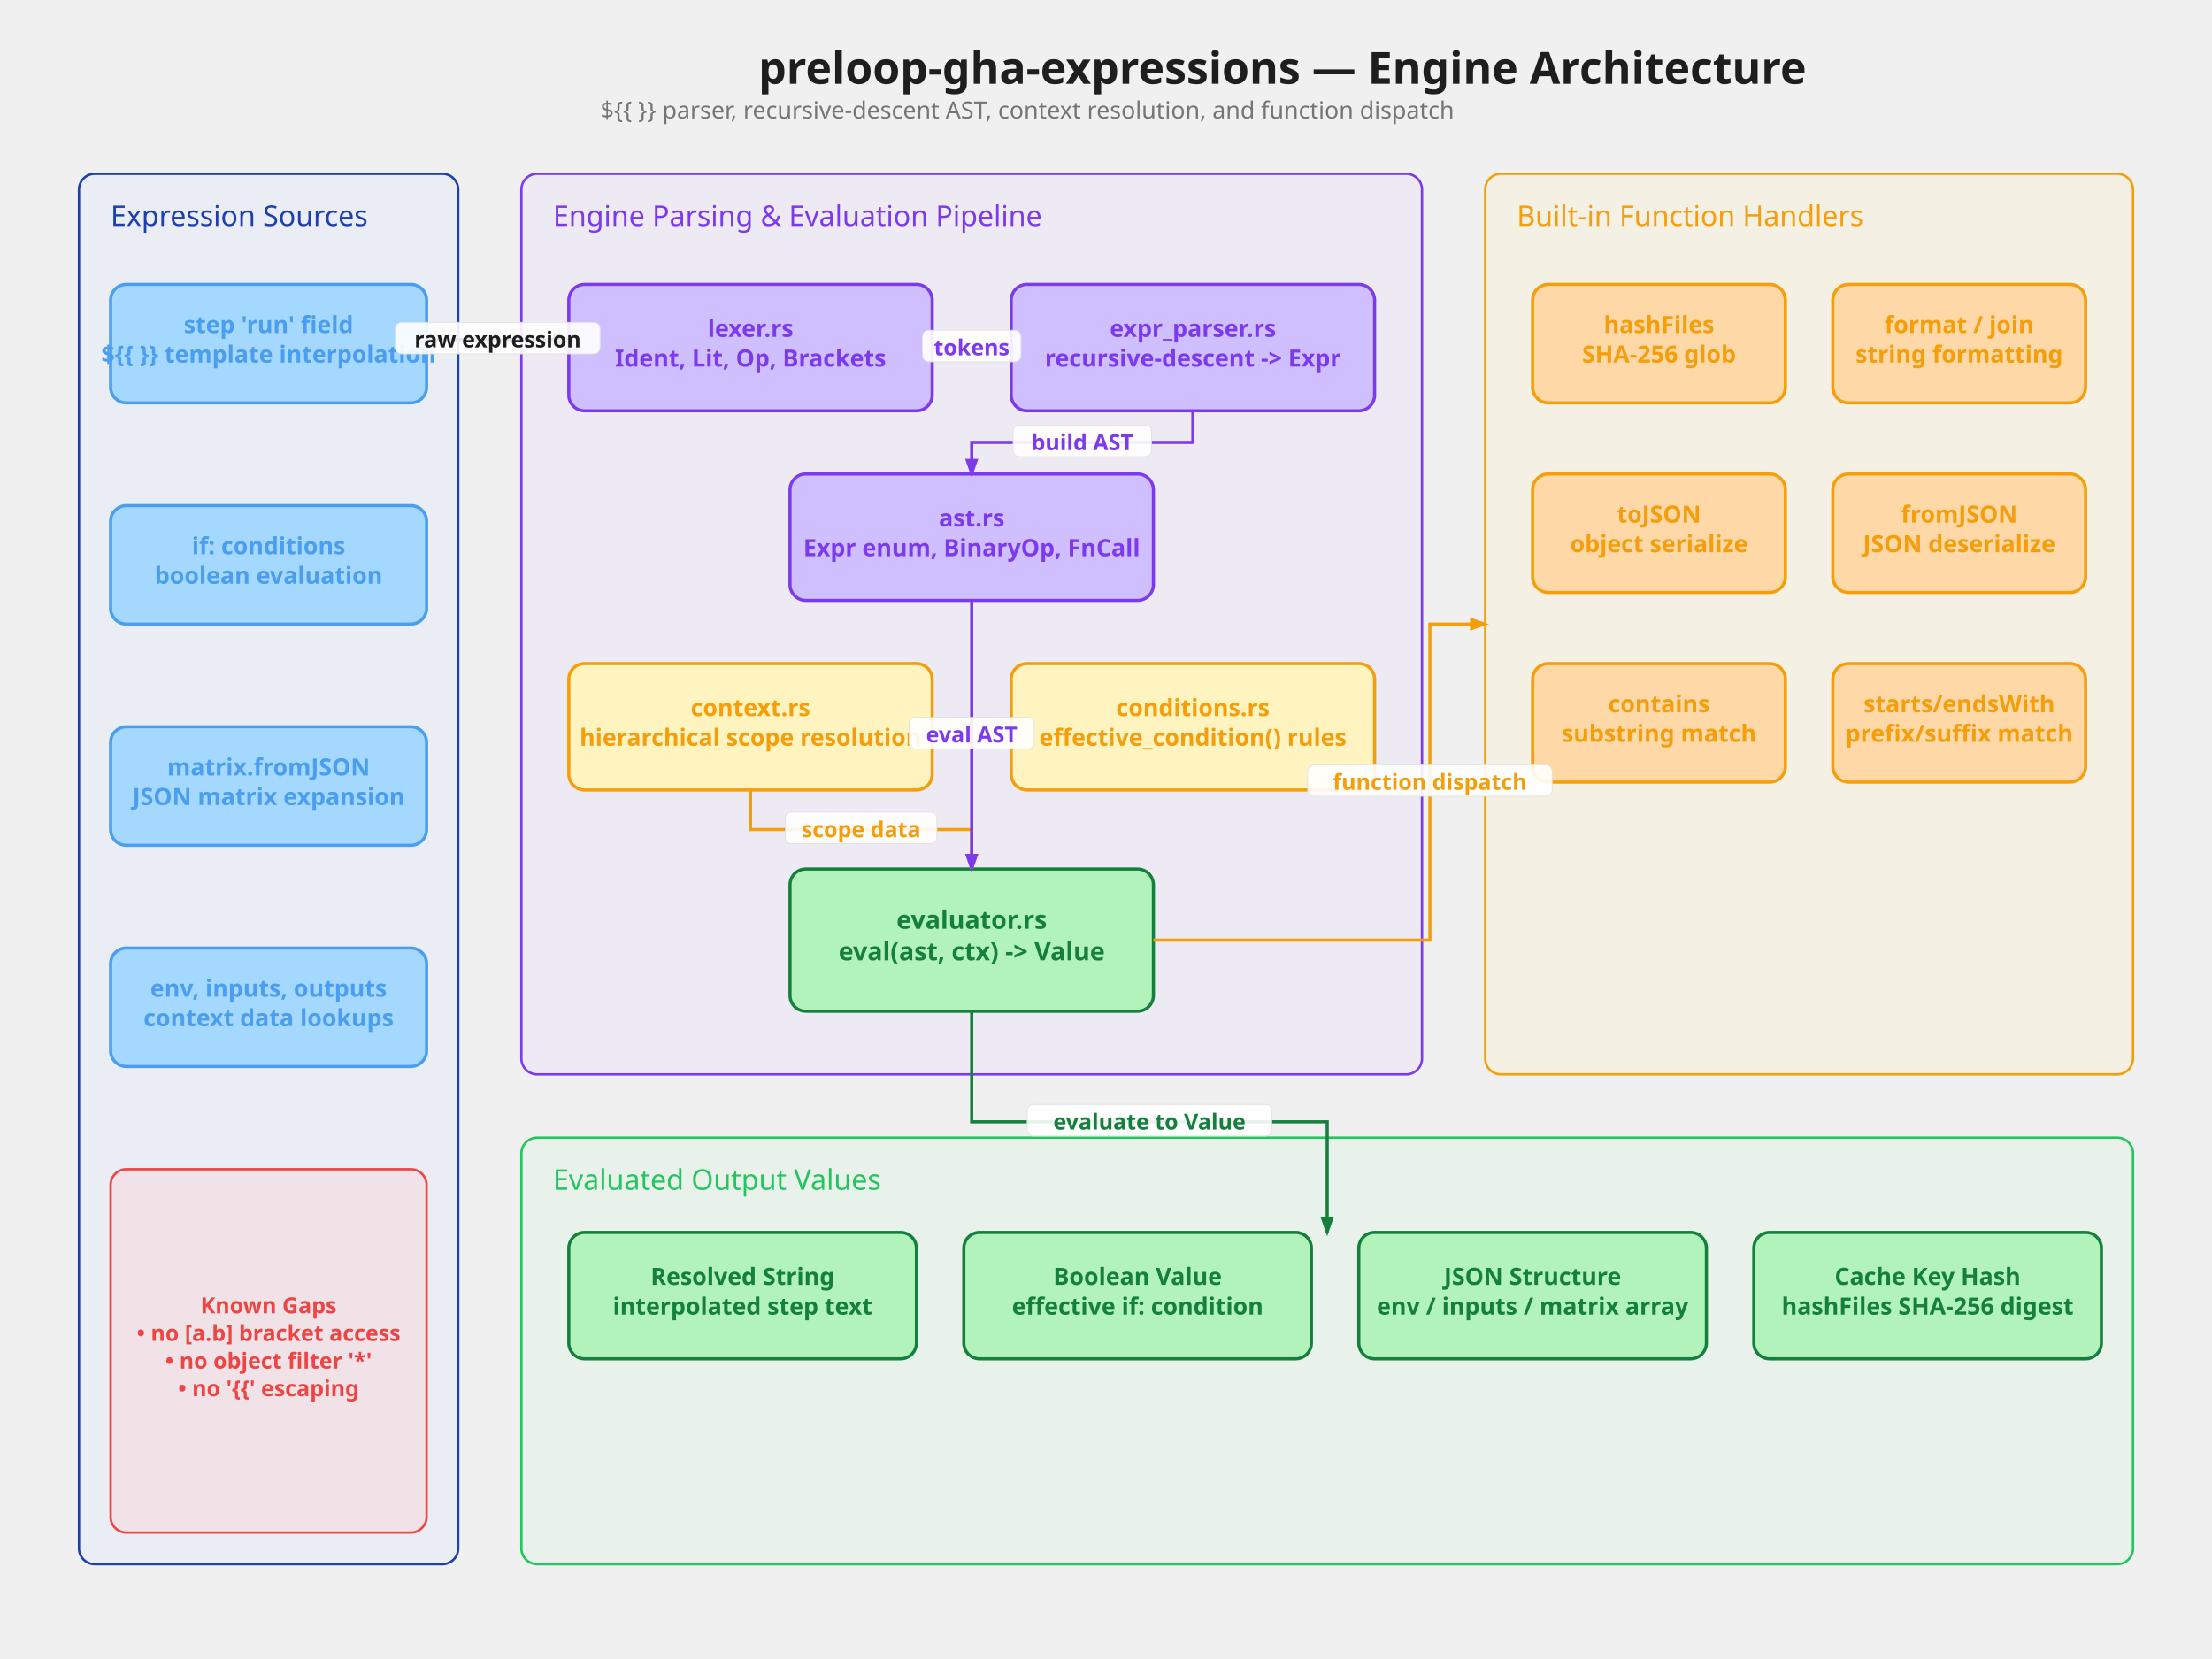
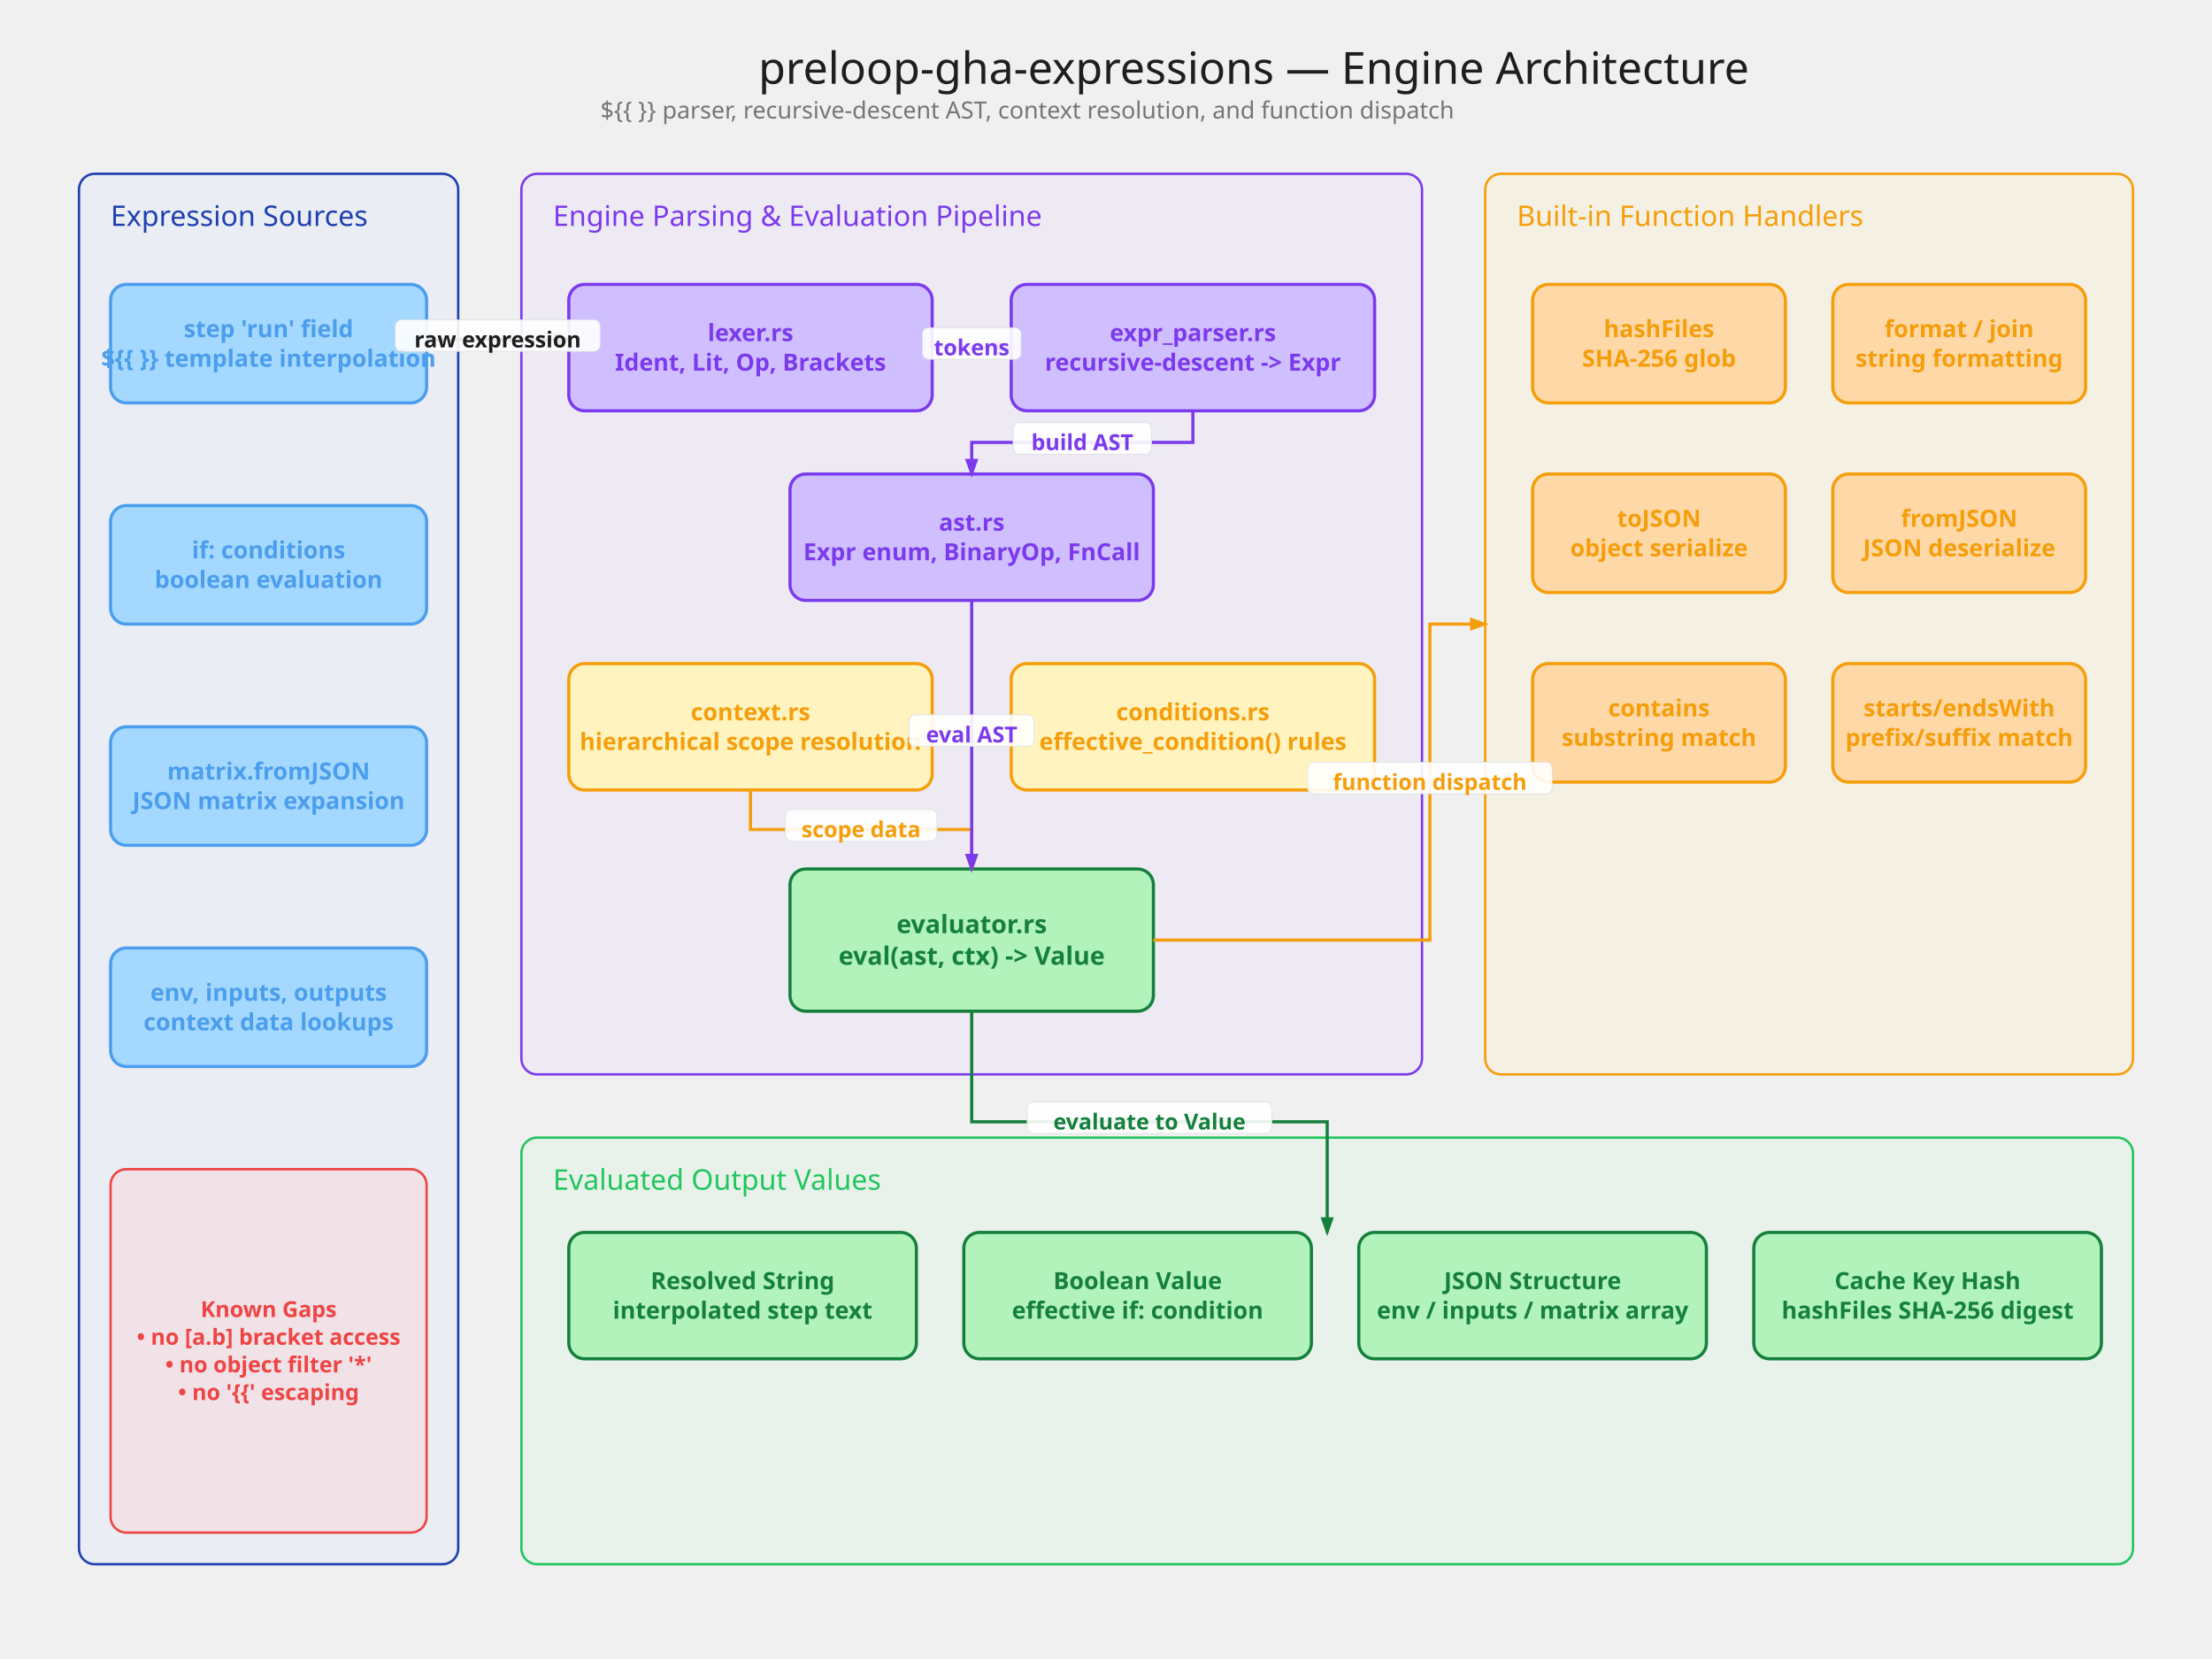
<svg xmlns="http://www.w3.org/2000/svg" viewBox="0 0 1400 1050" width="1400" height="1050" style="background:#fff">
  <defs>
    <marker id="ah-dark" viewBox="0 0 10 10" refX="8" refY="5" markerWidth="6" markerHeight="6" orient="auto-start-reverse">
      <path d="M 0 1.5 L 10 5 L 0 8.5 z" fill="#1e1e1e" />
    </marker>
    <marker id="ah-green" viewBox="0 0 10 10" refX="8" refY="5" markerWidth="6" markerHeight="6" orient="auto-start-reverse">
      <path d="M 0 1.5 L 10 5 L 0 8.5 z" fill="#15803d" />
    </marker>
    <marker id="ah-purple" viewBox="0 0 10 10" refX="8" refY="5" markerWidth="6" markerHeight="6" orient="auto-start-reverse">
      <path d="M 0 1.5 L 10 5 L 0 8.5 z" fill="#7c3aed" />
    </marker>
-     <marker id="ah-amber" viewBox="0 0 10 10" refX="8" refY="5" markerWidth="6" markerHeight="6" orient="auto-start-reverse">
+     <marker id="ah-orange" viewBox="0 0 10 10" refX="8" refY="5" markerWidth="6" markerHeight="6" orient="auto-start-reverse">
      <path d="M 0 1.5 L 10 5 L 0 8.5 z" fill="#f59e0b" />
    </marker>
-     <marker id="ah-blue" viewBox="0 0 10 10" refX="8" refY="5" markerWidth="6" markerHeight="6" orient="auto-start-reverse">
-       <path d="M 0 1.5 L 10 5 L 0 8.5 z" fill="#4a9eed" />
-     </marker>
-     <marker id="ah-magenta" viewBox="0 0 10 10" refX="8" refY="5" markerWidth="6" markerHeight="6" orient="auto-start-reverse">
-       <path d="M 0 1.5 L 10 5 L 0 8.5 z" fill="#a21caf" />
-     </marker>
-     <marker id="ah-teal" viewBox="0 0 10 10" refX="8" refY="5" markerWidth="6" markerHeight="6" orient="auto-start-reverse">
-       <path d="M 0 1.5 L 10 5 L 0 8.5 z" fill="#0d9488" />
-     </marker>
-     <marker id="ah-red" viewBox="0 0 10 10" refX="8" refY="5" markerWidth="6" markerHeight="6" orient="auto-start-reverse">
-       <path d="M 0 1.5 L 10 5 L 0 8.5 z" fill="#ef4444" />
-     </marker>
-     <marker id="ah-orange" viewBox="0 0 10 10" refX="8" refY="5" markerWidth="6" markerHeight="6" orient="auto-start-reverse">
-       <path d="M 0 1.5 L 10 5 L 0 8.5 z" fill="#b45309" />
-     </marker>
-     <marker id="ah-navy" viewBox="0 0 10 10" refX="8" refY="5" markerWidth="6" markerHeight="6" orient="auto-start-reverse">
-       <path d="M 0 1.5 L 10 5 L 0 8.5 z" fill="#1e40af" />
-     </marker>
-     <marker id="ah-darkred" viewBox="0 0 10 10" refX="8" refY="5" markerWidth="6" markerHeight="6" orient="auto-start-reverse">
-       <path d="M 0 1.5 L 10 5 L 0 8.5 z" fill="#7f1d1d" />
-     </marker>
-     <marker id="ah-deepviolet" viewBox="0 0 10 10" refX="8" refY="5" markerWidth="6" markerHeight="6" orient="auto-start-reverse">
-       <path d="M 0 1.5 L 10 5 L 0 8.5 z" fill="#5b21b6" />
-     </marker>
-     <marker id="ah-darkteal" viewBox="0 0 10 10" refX="8" refY="5" markerWidth="6" markerHeight="6" orient="auto-start-reverse">
-       <path d="M 0 1.5 L 10 5 L 0 8.5 z" fill="#0f766e" />
-     </marker>
-     <marker id="arrowhead" viewBox="0 0 10 10" refX="8" refY="5" markerWidth="6" markerHeight="6" orient="auto-start-reverse">
-       <path d="M 0 1.5 L 10 5 L 0 8.5 z" fill="#1e1e1e" />
-     </marker>
  </defs>
-   <text x="480" y="53.0" font-size="28" font-family="system-ui, sans-serif" fill="#1e1e1e" font-weight="700">preloop-gha-expressions — Engine Architecture</text>
-   <text x="380" y="75.0" font-size="15" font-family="system-ui, sans-serif" fill="#757575" font-weight="500">${{ }} parser, recursive-descent AST, context resolution, and function dispatch</text>
+   <text x="480" y="53.0" font-size="28" font-family="system-ui, sans-serif" fill="#1e1e1e" font-weight="500">preloop-gha-expressions — Engine Architecture</text>
+   <text x="380" y="75.0" font-size="15" font-family="system-ui, sans-serif" fill="#757575" font-weight="400">${{ }} parser, recursive-descent AST, context resolution, and function dispatch</text>
  <rect x="50" y="110" width="240" height="880" rx="10" fill="#dbe4ff" fill-opacity="0.25" stroke="#1e40af" stroke-width="1.5" />
  <text x="70" y="143.0" font-size="18" font-family="system-ui, sans-serif" fill="#1e40af" font-weight="500">Expression Sources</text>
  <rect x="70" y="180" width="200" height="75" rx="10" fill="#a5d8ff" stroke="#4a9eed" stroke-width="2" />
-   <text x="170.0" y="210.8" text-anchor="middle" font-size="15" font-family="system-ui, sans-serif" fill="#4a9eed" font-weight="600">step 'run' field</text>
-   <text x="170.0" y="229.5" text-anchor="middle" font-size="15" font-family="system-ui, sans-serif" fill="#4a9eed" font-weight="600">${{ }} template interpolation</text>
+   <text x="170" y="213.4" text-anchor="middle" font-size="15" font-family="system-ui, sans-serif" fill="#4a9eed" font-weight="600">step 'run' field</text>
+   <text x="170" y="232.1" text-anchor="middle" font-size="15" font-family="system-ui, sans-serif" fill="#4a9eed" font-weight="600">${{ }} template interpolation</text>
  <rect x="70" y="320" width="200" height="75" rx="10" fill="#a5d8ff" stroke="#4a9eed" stroke-width="2" />
-   <text x="170.0" y="350.8" text-anchor="middle" font-size="15" font-family="system-ui, sans-serif" fill="#4a9eed" font-weight="600">if: conditions</text>
-   <text x="170.0" y="369.5" text-anchor="middle" font-size="15" font-family="system-ui, sans-serif" fill="#4a9eed" font-weight="600">boolean evaluation</text>
+   <text x="170" y="353.4" text-anchor="middle" font-size="15" font-family="system-ui, sans-serif" fill="#4a9eed" font-weight="600">if: conditions</text>
+   <text x="170" y="372.1" text-anchor="middle" font-size="15" font-family="system-ui, sans-serif" fill="#4a9eed" font-weight="600">boolean evaluation</text>
  <rect x="70" y="460" width="200" height="75" rx="10" fill="#a5d8ff" stroke="#4a9eed" stroke-width="2" />
-   <text x="170.0" y="490.8" text-anchor="middle" font-size="15" font-family="system-ui, sans-serif" fill="#4a9eed" font-weight="600">matrix.fromJSON</text>
-   <text x="170.0" y="509.5" text-anchor="middle" font-size="15" font-family="system-ui, sans-serif" fill="#4a9eed" font-weight="600">JSON matrix expansion</text>
+   <text x="170" y="493.4" text-anchor="middle" font-size="15" font-family="system-ui, sans-serif" fill="#4a9eed" font-weight="600">matrix.fromJSON</text>
+   <text x="170" y="512.1" text-anchor="middle" font-size="15" font-family="system-ui, sans-serif" fill="#4a9eed" font-weight="600">JSON matrix expansion</text>
  <rect x="70" y="600" width="200" height="75" rx="10" fill="#a5d8ff" stroke="#4a9eed" stroke-width="2" />
-   <text x="170.0" y="630.8" text-anchor="middle" font-size="15" font-family="system-ui, sans-serif" fill="#4a9eed" font-weight="600">env, inputs, outputs</text>
-   <text x="170.0" y="649.5" text-anchor="middle" font-size="15" font-family="system-ui, sans-serif" fill="#4a9eed" font-weight="600">context data lookups</text>
-   <rect x="70" y="740" width="200" height="230" rx="10" fill="#ffc9c9" fill-opacity="0.30" stroke="#ef4444" stroke-width="1.5" />
-   <text x="170.0" y="831.2" text-anchor="middle" font-size="14" font-family="system-ui, sans-serif" fill="#ef4444" font-weight="600">Known Gaps</text>
-   <text x="170.0" y="848.7" text-anchor="middle" font-size="14" font-family="system-ui, sans-serif" fill="#ef4444" font-weight="600">• no [a.b] bracket access</text>
-   <text x="170.0" y="866.2" text-anchor="middle" font-size="14" font-family="system-ui, sans-serif" fill="#ef4444" font-weight="600">• no object filter '*'</text>
-   <text x="170.0" y="883.7" text-anchor="middle" font-size="14" font-family="system-ui, sans-serif" fill="#ef4444" font-weight="600">• no '{{' escaping</text>
+   <text x="170" y="633.4" text-anchor="middle" font-size="15" font-family="system-ui, sans-serif" fill="#4a9eed" font-weight="600">env, inputs, outputs</text>
+   <text x="170" y="652.1" text-anchor="middle" font-size="15" font-family="system-ui, sans-serif" fill="#4a9eed" font-weight="600">context data lookups</text>
+   <rect x="70" y="740" width="200" height="230" rx="10" fill="#ffc9c9" fill-opacity="0.3" stroke="#ef4444" stroke-width="1.5" />
+   <text x="170" y="833.6" text-anchor="middle" font-size="14" font-family="system-ui, sans-serif" fill="#ef4444" font-weight="600">Known Gaps</text>
+   <text x="170" y="851.1" text-anchor="middle" font-size="14" font-family="system-ui, sans-serif" fill="#ef4444" font-weight="600">• no [a.b] bracket access</text>
+   <text x="170" y="868.6" text-anchor="middle" font-size="14" font-family="system-ui, sans-serif" fill="#ef4444" font-weight="600">• no object filter '*'</text>
+   <text x="170" y="886.1" text-anchor="middle" font-size="14" font-family="system-ui, sans-serif" fill="#ef4444" font-weight="600">• no '{{' escaping</text>
  <rect x="330" y="110" width="570" height="570" rx="10" fill="#e5dbff" fill-opacity="0.25" stroke="#7c3aed" stroke-width="1.5" />
  <text x="350" y="143.0" font-size="18" font-family="system-ui, sans-serif" fill="#7c3aed" font-weight="500">Engine Parsing &amp; Evaluation Pipeline</text>
  <rect x="360" y="180" width="230" height="80" rx="10" fill="#d0bfff" stroke="#7c3aed" stroke-width="2" />
-   <text x="475.0" y="213.2" text-anchor="middle" font-size="15" font-family="system-ui, sans-serif" fill="#7c3aed" font-weight="600">lexer.rs</text>
-   <text x="475.0" y="232.0" text-anchor="middle" font-size="15" font-family="system-ui, sans-serif" fill="#7c3aed" font-weight="600">Ident, Lit, Op, Brackets</text>
+   <text x="475" y="215.9" text-anchor="middle" font-size="15" font-family="system-ui, sans-serif" fill="#7c3aed" font-weight="600">lexer.rs</text>
+   <text x="475" y="234.6" text-anchor="middle" font-size="15" font-family="system-ui, sans-serif" fill="#7c3aed" font-weight="600">Ident, Lit, Op, Brackets</text>
  <rect x="640" y="180" width="230" height="80" rx="10" fill="#d0bfff" stroke="#7c3aed" stroke-width="2" />
-   <text x="755.0" y="213.2" text-anchor="middle" font-size="15" font-family="system-ui, sans-serif" fill="#7c3aed" font-weight="600">expr_parser.rs</text>
-   <text x="755.0" y="232.0" text-anchor="middle" font-size="15" font-family="system-ui, sans-serif" fill="#7c3aed" font-weight="600">recursive-descent -&gt; Expr</text>
+   <text x="755" y="215.9" text-anchor="middle" font-size="15" font-family="system-ui, sans-serif" fill="#7c3aed" font-weight="600">expr_parser.rs</text>
+   <text x="755" y="234.6" text-anchor="middle" font-size="15" font-family="system-ui, sans-serif" fill="#7c3aed" font-weight="600">recursive-descent -&gt; Expr</text>
  <rect x="500" y="300" width="230" height="80" rx="10" fill="#d0bfff" stroke="#7c3aed" stroke-width="2" />
-   <text x="615.0" y="333.2" text-anchor="middle" font-size="15" font-family="system-ui, sans-serif" fill="#7c3aed" font-weight="600">ast.rs</text>
-   <text x="615.0" y="352.0" text-anchor="middle" font-size="15" font-family="system-ui, sans-serif" fill="#7c3aed" font-weight="600">Expr enum, BinaryOp, FnCall</text>
+   <text x="615" y="335.9" text-anchor="middle" font-size="15" font-family="system-ui, sans-serif" fill="#7c3aed" font-weight="600">ast.rs</text>
+   <text x="615" y="354.6" text-anchor="middle" font-size="15" font-family="system-ui, sans-serif" fill="#7c3aed" font-weight="600">Expr enum, BinaryOp, FnCall</text>
  <rect x="360" y="420" width="230" height="80" rx="10" fill="#fff3bf" stroke="#f59e0b" stroke-width="2" />
-   <text x="475.0" y="453.2" text-anchor="middle" font-size="15" font-family="system-ui, sans-serif" fill="#f59e0b" font-weight="600">context.rs</text>
-   <text x="475.0" y="472.0" text-anchor="middle" font-size="15" font-family="system-ui, sans-serif" fill="#f59e0b" font-weight="600">hierarchical scope resolution</text>
+   <text x="475" y="455.9" text-anchor="middle" font-size="15" font-family="system-ui, sans-serif" fill="#f59e0b" font-weight="600">context.rs</text>
+   <text x="475" y="474.6" text-anchor="middle" font-size="15" font-family="system-ui, sans-serif" fill="#f59e0b" font-weight="600">hierarchical scope resolution</text>
  <rect x="640" y="420" width="230" height="80" rx="10" fill="#fff3bf" stroke="#f59e0b" stroke-width="2" />
-   <text x="755.0" y="453.2" text-anchor="middle" font-size="15" font-family="system-ui, sans-serif" fill="#f59e0b" font-weight="600">conditions.rs</text>
-   <text x="755.0" y="472.0" text-anchor="middle" font-size="15" font-family="system-ui, sans-serif" fill="#f59e0b" font-weight="600">effective_condition() rules</text>
+   <text x="755" y="455.9" text-anchor="middle" font-size="15" font-family="system-ui, sans-serif" fill="#f59e0b" font-weight="600">conditions.rs</text>
+   <text x="755" y="474.6" text-anchor="middle" font-size="15" font-family="system-ui, sans-serif" fill="#f59e0b" font-weight="600">effective_condition() rules</text>
  <rect x="500" y="550" width="230" height="90" rx="10" fill="#b2f2bb" stroke="#15803d" stroke-width="2" />
-   <text x="615.0" y="587.8" text-anchor="middle" font-size="16" font-family="system-ui, sans-serif" fill="#15803d" font-weight="600">evaluator.rs</text>
-   <text x="615.0" y="607.8" text-anchor="middle" font-size="16" font-family="system-ui, sans-serif" fill="#15803d" font-weight="600">eval(ast, ctx) -&gt; Value</text>
+   <text x="615" y="590.6" text-anchor="middle" font-size="16" font-family="system-ui, sans-serif" fill="#15803d" font-weight="600">evaluator.rs</text>
+   <text x="615" y="610.6" text-anchor="middle" font-size="16" font-family="system-ui, sans-serif" fill="#15803d" font-weight="600">eval(ast, ctx) -&gt; Value</text>
  <rect x="940" y="110" width="410" height="570" rx="10" fill="#fff3bf" fill-opacity="0.25" stroke="#f59e0b" stroke-width="1.5" />
  <text x="960" y="143.0" font-size="18" font-family="system-ui, sans-serif" fill="#f59e0b" font-weight="500">Built-in Function Handlers</text>
  <rect x="970" y="180" width="160" height="75" rx="10" fill="#ffd8a8" stroke="#f59e0b" stroke-width="2" />
-   <text x="1050.0" y="210.8" text-anchor="middle" font-size="15" font-family="system-ui, sans-serif" fill="#f59e0b" font-weight="600">hashFiles</text>
-   <text x="1050.0" y="229.5" text-anchor="middle" font-size="15" font-family="system-ui, sans-serif" fill="#f59e0b" font-weight="600">SHA-256 glob</text>
+   <text x="1050" y="213.4" text-anchor="middle" font-size="15" font-family="system-ui, sans-serif" fill="#f59e0b" font-weight="600">hashFiles</text>
+   <text x="1050" y="232.1" text-anchor="middle" font-size="15" font-family="system-ui, sans-serif" fill="#f59e0b" font-weight="600">SHA-256 glob</text>
  <rect x="1160" y="180" width="160" height="75" rx="10" fill="#ffd8a8" stroke="#f59e0b" stroke-width="2" />
-   <text x="1240.0" y="210.8" text-anchor="middle" font-size="15" font-family="system-ui, sans-serif" fill="#f59e0b" font-weight="600">format / join</text>
-   <text x="1240.0" y="229.5" text-anchor="middle" font-size="15" font-family="system-ui, sans-serif" fill="#f59e0b" font-weight="600">string formatting</text>
+   <text x="1240" y="213.4" text-anchor="middle" font-size="15" font-family="system-ui, sans-serif" fill="#f59e0b" font-weight="600">format / join</text>
+   <text x="1240" y="232.1" text-anchor="middle" font-size="15" font-family="system-ui, sans-serif" fill="#f59e0b" font-weight="600">string formatting</text>
  <rect x="970" y="300" width="160" height="75" rx="10" fill="#ffd8a8" stroke="#f59e0b" stroke-width="2" />
-   <text x="1050.0" y="330.8" text-anchor="middle" font-size="15" font-family="system-ui, sans-serif" fill="#f59e0b" font-weight="600">toJSON</text>
-   <text x="1050.0" y="349.5" text-anchor="middle" font-size="15" font-family="system-ui, sans-serif" fill="#f59e0b" font-weight="600">object serialize</text>
+   <text x="1050" y="333.4" text-anchor="middle" font-size="15" font-family="system-ui, sans-serif" fill="#f59e0b" font-weight="600">toJSON</text>
+   <text x="1050" y="352.1" text-anchor="middle" font-size="15" font-family="system-ui, sans-serif" fill="#f59e0b" font-weight="600">object serialize</text>
  <rect x="1160" y="300" width="160" height="75" rx="10" fill="#ffd8a8" stroke="#f59e0b" stroke-width="2" />
-   <text x="1240.0" y="330.8" text-anchor="middle" font-size="15" font-family="system-ui, sans-serif" fill="#f59e0b" font-weight="600">fromJSON</text>
-   <text x="1240.0" y="349.5" text-anchor="middle" font-size="15" font-family="system-ui, sans-serif" fill="#f59e0b" font-weight="600">JSON deserialize</text>
+   <text x="1240" y="333.4" text-anchor="middle" font-size="15" font-family="system-ui, sans-serif" fill="#f59e0b" font-weight="600">fromJSON</text>
+   <text x="1240" y="352.1" text-anchor="middle" font-size="15" font-family="system-ui, sans-serif" fill="#f59e0b" font-weight="600">JSON deserialize</text>
  <rect x="970" y="420" width="160" height="75" rx="10" fill="#ffd8a8" stroke="#f59e0b" stroke-width="2" />
-   <text x="1050.0" y="450.8" text-anchor="middle" font-size="15" font-family="system-ui, sans-serif" fill="#f59e0b" font-weight="600">contains</text>
-   <text x="1050.0" y="469.5" text-anchor="middle" font-size="15" font-family="system-ui, sans-serif" fill="#f59e0b" font-weight="600">substring match</text>
+   <text x="1050" y="453.4" text-anchor="middle" font-size="15" font-family="system-ui, sans-serif" fill="#f59e0b" font-weight="600">contains</text>
+   <text x="1050" y="472.1" text-anchor="middle" font-size="15" font-family="system-ui, sans-serif" fill="#f59e0b" font-weight="600">substring match</text>
  <rect x="1160" y="420" width="160" height="75" rx="10" fill="#ffd8a8" stroke="#f59e0b" stroke-width="2" />
-   <text x="1240.0" y="450.8" text-anchor="middle" font-size="15" font-family="system-ui, sans-serif" fill="#f59e0b" font-weight="600">starts/endsWith</text>
-   <text x="1240.0" y="469.5" text-anchor="middle" font-size="15" font-family="system-ui, sans-serif" fill="#f59e0b" font-weight="600">prefix/suffix match</text>
+   <text x="1240" y="453.4" text-anchor="middle" font-size="15" font-family="system-ui, sans-serif" fill="#f59e0b" font-weight="600">starts/endsWith</text>
+   <text x="1240" y="472.1" text-anchor="middle" font-size="15" font-family="system-ui, sans-serif" fill="#f59e0b" font-weight="600">prefix/suffix match</text>
  <rect x="330" y="720" width="1020" height="270" rx="10" fill="#d3f9d8" fill-opacity="0.25" stroke="#22c55e" stroke-width="1.5" />
  <text x="350" y="753.0" font-size="18" font-family="system-ui, sans-serif" fill="#22c55e" font-weight="500">Evaluated Output Values</text>
  <rect x="360" y="780" width="220" height="80" rx="10" fill="#b2f2bb" stroke="#15803d" stroke-width="2" />
-   <text x="470.0" y="813.2" text-anchor="middle" font-size="15" font-family="system-ui, sans-serif" fill="#15803d" font-weight="600">Resolved String</text>
-   <text x="470.0" y="832.0" text-anchor="middle" font-size="15" font-family="system-ui, sans-serif" fill="#15803d" font-weight="600">interpolated step text</text>
+   <text x="470" y="815.9" text-anchor="middle" font-size="15" font-family="system-ui, sans-serif" fill="#15803d" font-weight="600">Resolved String</text>
+   <text x="470" y="834.6" text-anchor="middle" font-size="15" font-family="system-ui, sans-serif" fill="#15803d" font-weight="600">interpolated step text</text>
  <rect x="610" y="780" width="220" height="80" rx="10" fill="#b2f2bb" stroke="#15803d" stroke-width="2" />
-   <text x="720.0" y="813.2" text-anchor="middle" font-size="15" font-family="system-ui, sans-serif" fill="#15803d" font-weight="600">Boolean Value</text>
-   <text x="720.0" y="832.0" text-anchor="middle" font-size="15" font-family="system-ui, sans-serif" fill="#15803d" font-weight="600">effective if: condition</text>
+   <text x="720" y="815.9" text-anchor="middle" font-size="15" font-family="system-ui, sans-serif" fill="#15803d" font-weight="600">Boolean Value</text>
+   <text x="720" y="834.6" text-anchor="middle" font-size="15" font-family="system-ui, sans-serif" fill="#15803d" font-weight="600">effective if: condition</text>
  <rect x="860" y="780" width="220" height="80" rx="10" fill="#b2f2bb" stroke="#15803d" stroke-width="2" />
-   <text x="970.0" y="813.2" text-anchor="middle" font-size="15" font-family="system-ui, sans-serif" fill="#15803d" font-weight="600">JSON Structure</text>
-   <text x="970.0" y="832.0" text-anchor="middle" font-size="15" font-family="system-ui, sans-serif" fill="#15803d" font-weight="600">env / inputs / matrix array</text>
+   <text x="970" y="815.9" text-anchor="middle" font-size="15" font-family="system-ui, sans-serif" fill="#15803d" font-weight="600">JSON Structure</text>
+   <text x="970" y="834.6" text-anchor="middle" font-size="15" font-family="system-ui, sans-serif" fill="#15803d" font-weight="600">env / inputs / matrix array</text>
  <rect x="1110" y="780" width="220" height="80" rx="10" fill="#b2f2bb" stroke="#15803d" stroke-width="2" />
-   <text x="1220.0" y="813.2" text-anchor="middle" font-size="15" font-family="system-ui, sans-serif" fill="#15803d" font-weight="600">Cache Key Hash</text>
-   <text x="1220.0" y="832.0" text-anchor="middle" font-size="15" font-family="system-ui, sans-serif" fill="#15803d" font-weight="600">hashFiles SHA-256 digest</text>
-   <path d="M 270.0,215.0 L 360.0,215.0" stroke="#1e1e1e" stroke-width="2" marker-end="url(#ah-dark)" fill="none" />
-   <rect x="250.2" y="204.0" width="129.6" height="20.0" rx="4" fill="#ffffff" fill-opacity="0.9" stroke="#e0e0e0" stroke-width="0.5" />
+   <text x="1220" y="815.9" text-anchor="middle" font-size="15" font-family="system-ui, sans-serif" fill="#15803d" font-weight="600">Cache Key Hash</text>
+   <text x="1220" y="834.6" text-anchor="middle" font-size="15" font-family="system-ui, sans-serif" fill="#15803d" font-weight="600">hashFiles SHA-256 digest</text>
+   <path d="M 270,215 L 360,215" stroke="#1e1e1e" stroke-width="2" marker-end="url(#ah-dark)" fill="none" />
+   <rect x="250.2" y="202.4" width="129.6" height="20.0" rx="4" fill="#ffffff" fill-opacity="0.9" stroke="#e0e0e0" stroke-width="0.5" />
  <text x="315.0" y="219.9" text-anchor="middle" font-size="14" font-family="system-ui, sans-serif" fill="#1e1e1e" font-weight="600">raw expression</text>
-   <path d="M 590.0,220.0 L 640.0,220.0" stroke="#7c3aed" stroke-width="2" marker-end="url(#ah-purple)" fill="none" />
-   <rect x="583.8" y="209.0" width="62.4" height="20.0" rx="4" fill="#ffffff" fill-opacity="0.9" stroke="#e0e0e0" stroke-width="0.5" />
+   <path d="M 590,220 L 640,220" stroke="#7c3aed" stroke-width="2" marker-end="url(#ah-purple)" fill="none" />
+   <rect x="583.8" y="207.4" width="62.4" height="20.0" rx="4" fill="#ffffff" fill-opacity="0.9" stroke="#e0e0e0" stroke-width="0.5" />
  <text x="615.0" y="224.9" text-anchor="middle" font-size="14" font-family="system-ui, sans-serif" fill="#7c3aed" font-weight="600">tokens</text>
-   <path d="M 755.0,260.0 L 755.0,280.0 L 615.0,280.0 L 615.0,300.0" stroke="#7c3aed" stroke-width="2" marker-end="url(#ah-purple)" fill="none" />
-   <rect x="641.2" y="269.0" width="87.6" height="20.0" rx="4" fill="#ffffff" fill-opacity="0.9" stroke="#e0e0e0" stroke-width="0.5" />
+   <path d="M 755,260 L 755,280 L 615,280 L 615,300" stroke="#7c3aed" stroke-width="2" marker-end="url(#ah-purple)" fill="none" />
+   <rect x="641.2" y="267.4" width="87.6" height="20.0" rx="4" fill="#ffffff" fill-opacity="0.9" stroke="#e0e0e0" stroke-width="0.5" />
  <text x="685.0" y="284.9" text-anchor="middle" font-size="14" font-family="system-ui, sans-serif" fill="#7c3aed" font-weight="600">build AST</text>
-   <path d="M 475.0,500.0 L 475.0,525.0 L 615.0,525.0 L 615.0,550.0" stroke="#f59e0b" stroke-width="2" marker-end="url(#ah-amber)" fill="none" />
-   <rect x="497.0" y="514.0" width="96.0" height="20.0" rx="4" fill="#ffffff" fill-opacity="0.9" stroke="#e0e0e0" stroke-width="0.5" />
+   <path d="M 475,500 L 475,525 L 615,525 L 615,550" stroke="#f59e0b" stroke-width="2" marker-end="url(#ah-orange)" fill="none" />
+   <rect x="497.0" y="512.4" width="96.0" height="20.0" rx="4" fill="#ffffff" fill-opacity="0.9" stroke="#e0e0e0" stroke-width="0.5" />
  <text x="545.0" y="529.9" text-anchor="middle" font-size="14" font-family="system-ui, sans-serif" fill="#f59e0b" font-weight="600">scope data</text>
-   <path d="M 615.0,380.0 L 615.0,550.0" stroke="#7c3aed" stroke-width="2" marker-end="url(#ah-purple)" fill="none" />
-   <rect x="575.4" y="454.0" width="79.2" height="20.0" rx="4" fill="#ffffff" fill-opacity="0.9" stroke="#e0e0e0" stroke-width="0.5" />
+   <path d="M 615,380 L 615,550" stroke="#7c3aed" stroke-width="2" marker-end="url(#ah-purple)" fill="none" />
+   <rect x="575.4" y="452.4" width="79.2" height="20.0" rx="4" fill="#ffffff" fill-opacity="0.9" stroke="#e0e0e0" stroke-width="0.5" />
  <text x="615.0" y="469.9" text-anchor="middle" font-size="14" font-family="system-ui, sans-serif" fill="#7c3aed" font-weight="600">eval AST</text>
-   <path d="M 730.0,595.0 L 905.0,595.0 L 905.0,395.0 L 940.0,395.0" stroke="#f59e0b" stroke-width="2" marker-end="url(#ah-amber)" fill="none" />
-   <rect x="827.6" y="484.0" width="154.8" height="20.0" rx="4" fill="#ffffff" fill-opacity="0.9" stroke="#e0e0e0" stroke-width="0.5" />
+   <path d="M 730,595 L 905,595 L 905,395 L 940,395" stroke="#f59e0b" stroke-width="2" marker-end="url(#ah-orange)" fill="none" />
+   <rect x="827.6" y="482.4" width="154.8" height="20.0" rx="4" fill="#ffffff" fill-opacity="0.9" stroke="#e0e0e0" stroke-width="0.5" />
  <text x="905.0" y="499.9" text-anchor="middle" font-size="14" font-family="system-ui, sans-serif" fill="#f59e0b" font-weight="600">function dispatch</text>
-   <path d="M 615.0,640.0 L 615.0,710.0 L 840.0,710.0 L 840.0,780.0" stroke="#15803d" stroke-width="2" marker-end="url(#ah-green)" fill="none" />
-   <rect x="650.1" y="699.0" width="154.8" height="20.0" rx="4" fill="#ffffff" fill-opacity="0.9" stroke="#e0e0e0" stroke-width="0.5" />
+   <path d="M 615,640 L 615,710 L 840,710 L 840,780" stroke="#15803d" stroke-width="2" marker-end="url(#ah-green)" fill="none" />
+   <rect x="650.1" y="697.4" width="154.8" height="20.0" rx="4" fill="#ffffff" fill-opacity="0.9" stroke="#e0e0e0" stroke-width="0.5" />
  <text x="727.5" y="714.9" text-anchor="middle" font-size="14" font-family="system-ui, sans-serif" fill="#15803d" font-weight="600">evaluate to Value</text>
</svg>
